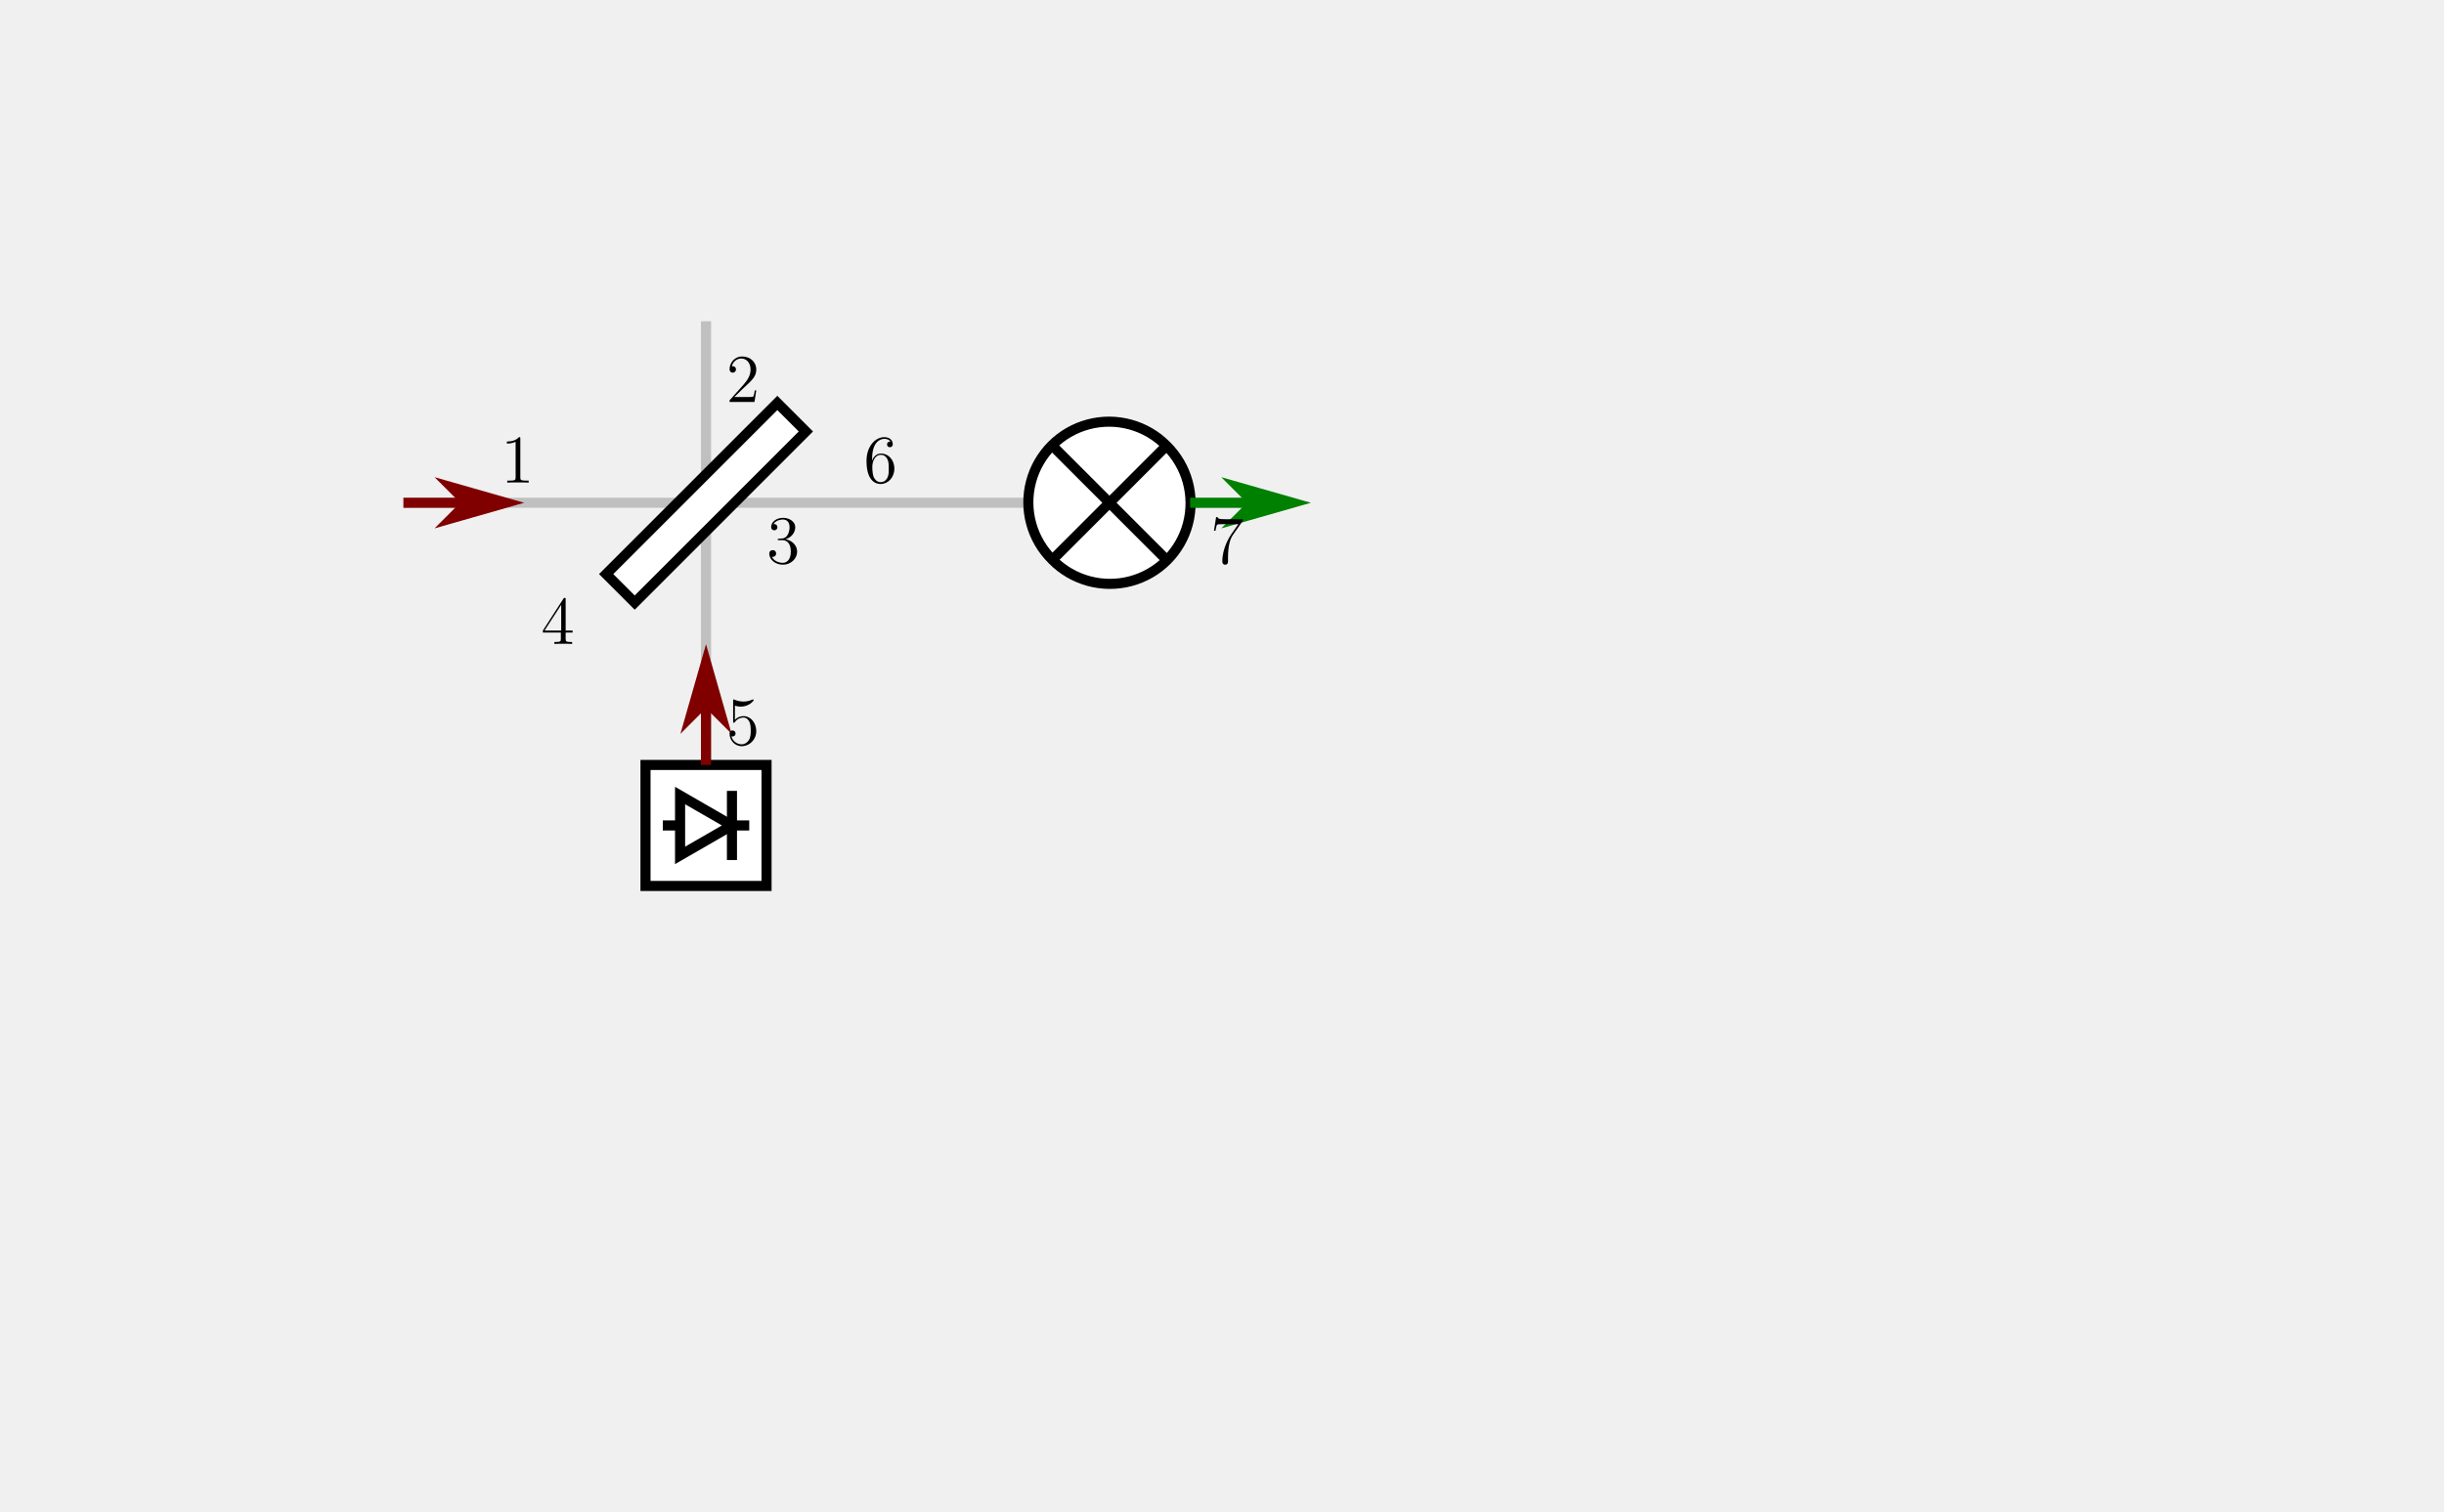
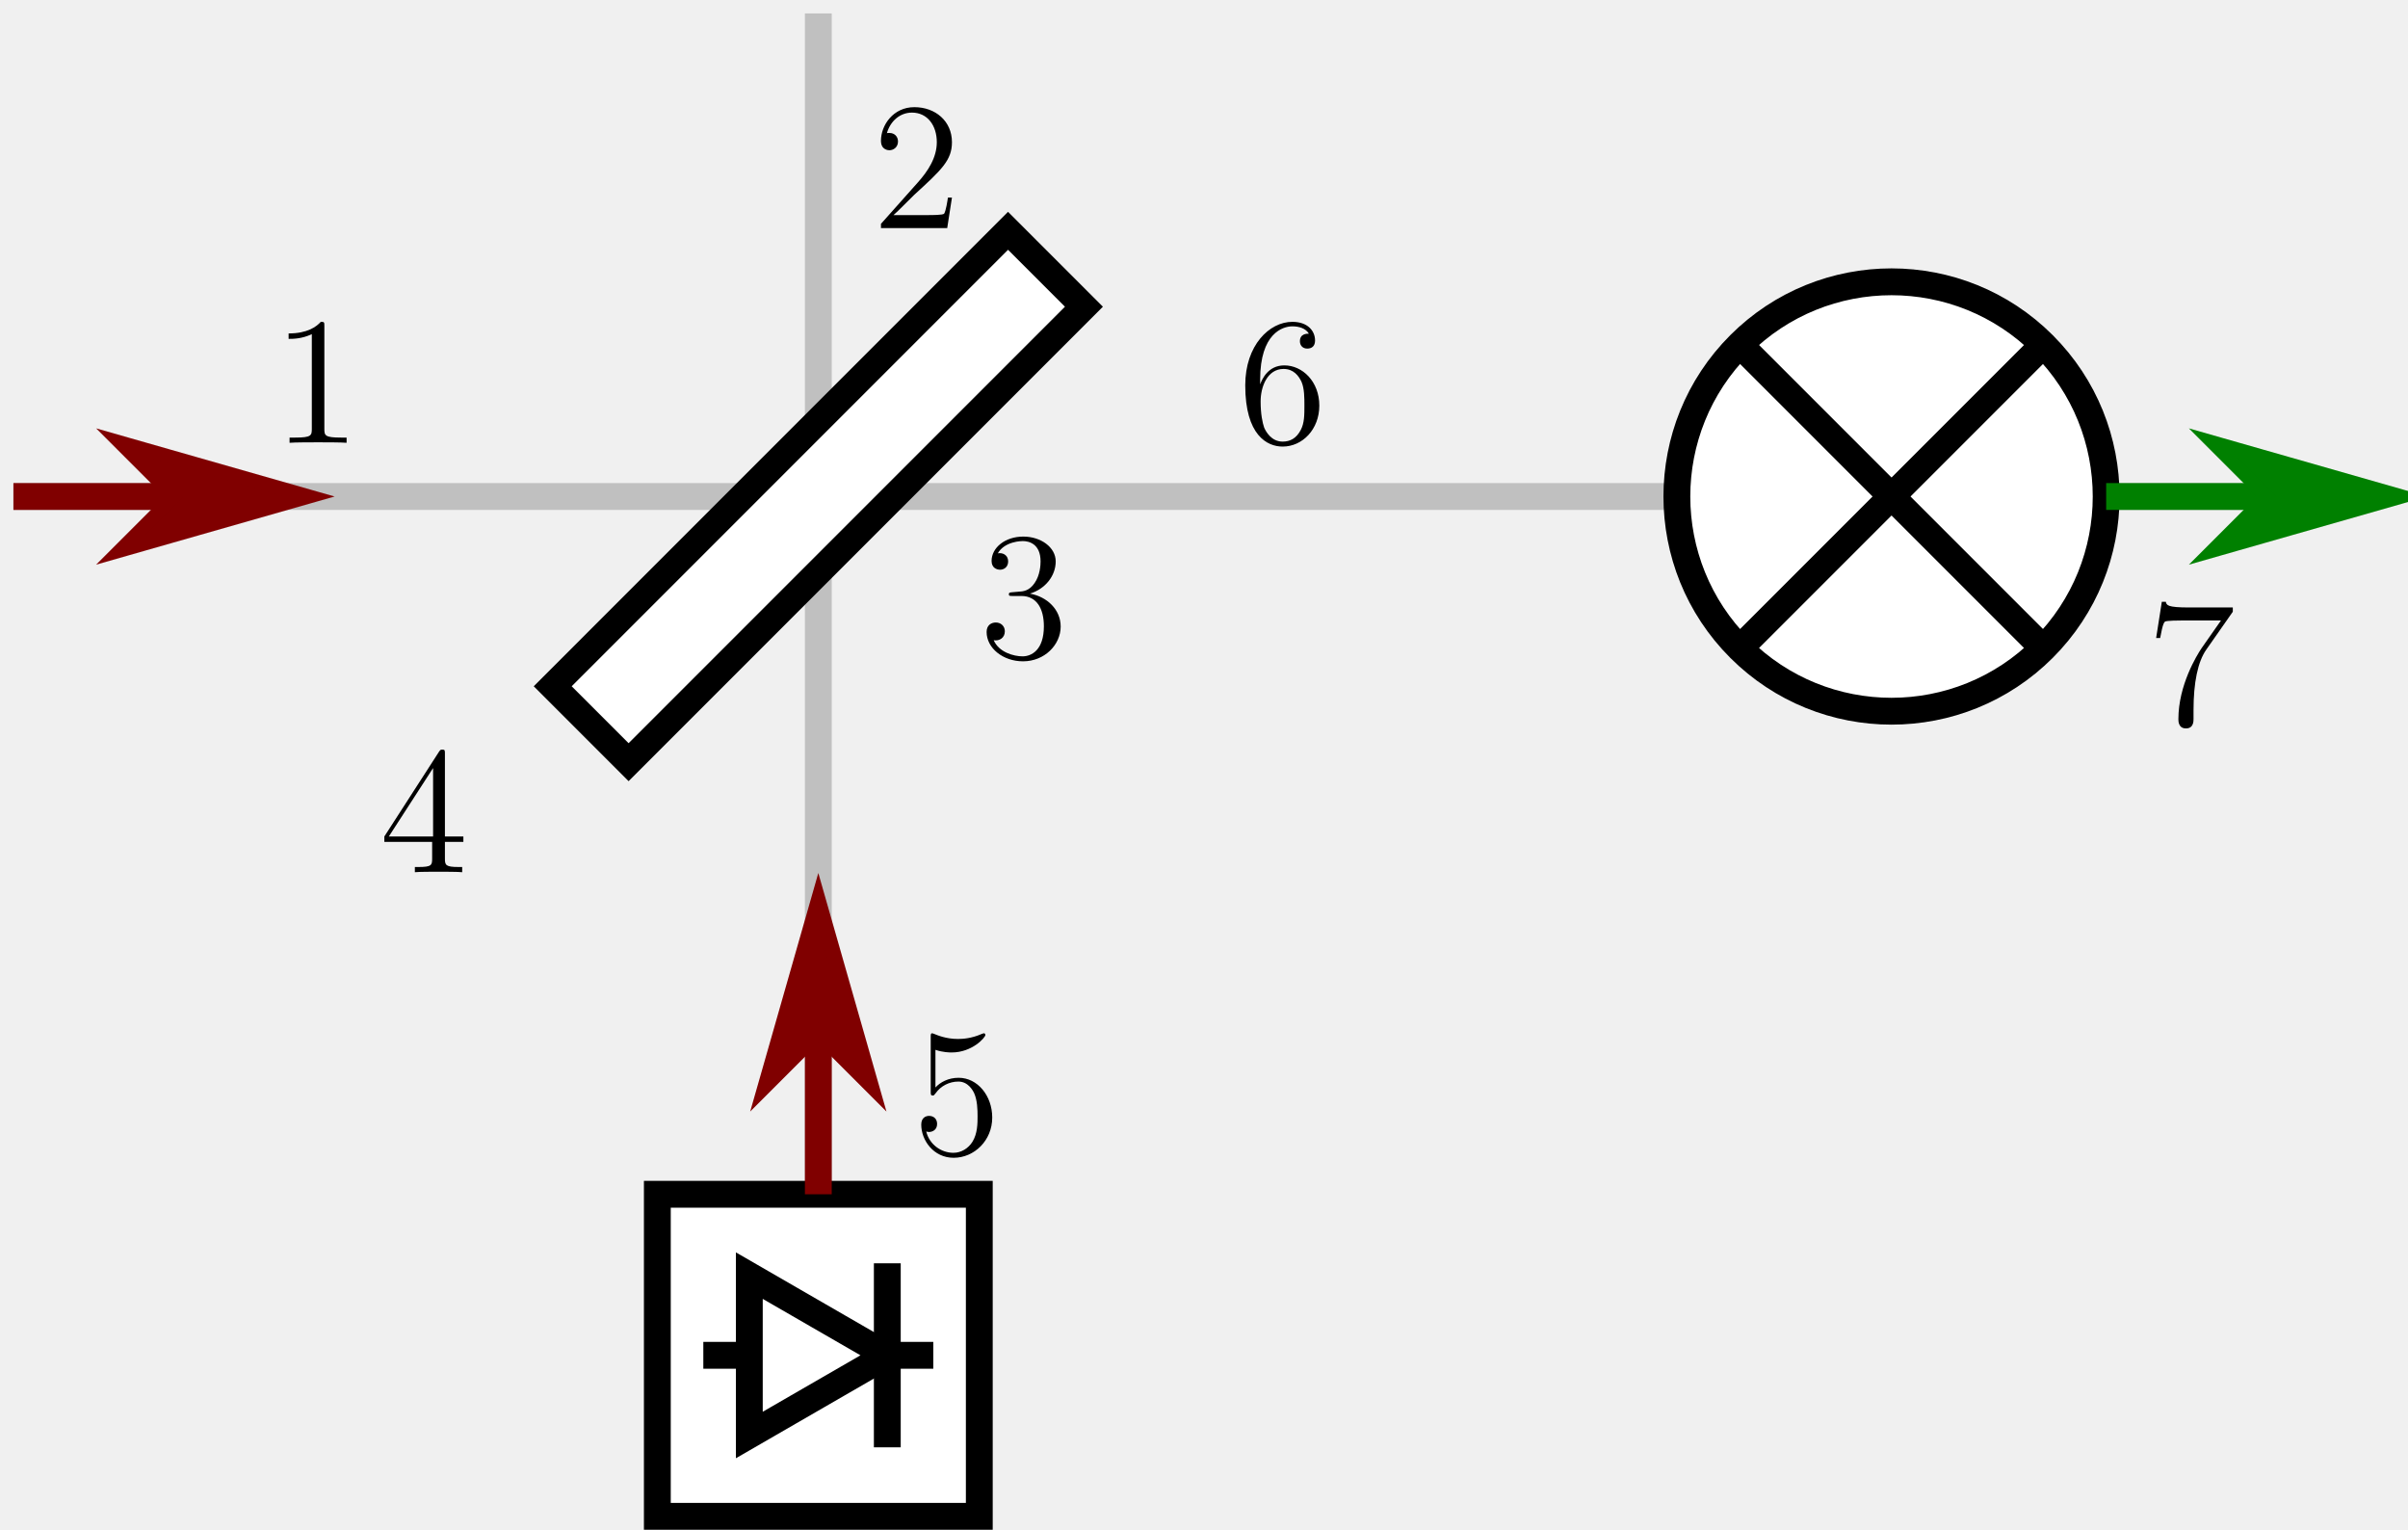
- <svg xmlns="http://www.w3.org/2000/svg" width="429.3" height="265.5" id="svg2993" version="1.1">
+ <svg xmlns="http://www.w3.org/2000/svg" width="159.006" height="100.984" id="svg2993" version="1.1">
  <defs id="defs2995">
-     <marker orient="auto" refY="0.0" refX="0.0" id="Arrow1Mstart" style="overflow:visible">
-       <path id="path3788" d="M 0.0,0.0 L 5.0,-5.0 L -12.5,0.0 L 5.0,5.0 L 0.0,0.0 z " style="fill-rule:evenodd;stroke:#000000;stroke-width:1.0pt;marker-start:none" transform="scale(0.4) translate(10,0)" />
+     <marker orient="auto" refY="0" refX="0" id="Arrow1Mstart" style="overflow:visible">
+       <path id="path3788" d="M 0,0 5,-5 -12.5,0 5,5 0,0 z" style="fill-rule:evenodd;stroke:#000000;stroke-width:1pt;marker-start:none" transform="matrix(0.4,0,0,0.4,4,0)" />
    </marker>
-     <marker orient="auto" refY="0.0" refX="0.0" id="Arrow1Mend" style="overflow:visible;">
-       <path id="path3791" d="M 0.0,0.0 L 5.0,-5.0 L -12.5,0.0 L 5.0,5.0 L 0.0,0.0 z " style="fill-rule:evenodd;stroke:#000000;stroke-width:1.0pt;marker-start:none;" transform="scale(0.4) rotate(180) translate(10,0)" />
+     <marker orient="auto" refY="0" refX="0" id="Arrow1Mend" style="overflow:visible">
+       <path id="path3791" d="M 0,0 5,-5 -12.5,0 5,5 0,0 z" style="fill-rule:evenodd;stroke:#000000;stroke-width:1pt;marker-start:none" transform="matrix(-0.4,0,0,-0.4,-4,0)" />
    </marker>
-     <marker orient="auto" refY="0.0" refX="0.0" id="Arrow1MendH" style="overflow:visible;">
-       <path id="path4098" d="M 0.0,0.0 L 5.0,-5.0 L -12.5,0.0 L 5.0,5.0 L 0.0,0.0 z " style="marker-start:none;stroke:#800000;stroke-width:1.0pt;fill:#800000;fill-rule:evenodd" transform="scale(0.4) rotate(180) translate(10,0)" />
+     <marker orient="auto" refY="0" refX="0" id="Arrow1MendH" style="overflow:visible">
+       <path id="path4098" d="M 0,0 5,-5 -12.5,0 5,5 0,0 z" style="fill:#800000;fill-rule:evenodd;stroke:#800000;stroke-width:1pt;marker-start:none" transform="matrix(-0.4,0,0,-0.4,-4,0)" />
    </marker>
-     <marker orient="auto" refY="0.0" refX="0.0" id="Arrow1MendE" style="overflow:visible;">
-       <path id="path4101" d="M 0.0,0.0 L 5.0,-5.0 L -12.5,0.0 L 5.0,5.0 L 0.0,0.0 z " style="marker-start:none;stroke:#800000;stroke-width:1.0pt;fill:#800000;fill-rule:evenodd" transform="scale(0.4) rotate(180) translate(10,0)" />
+     <marker orient="auto" refY="0" refX="0" id="Arrow1MendE" style="overflow:visible">
+       <path id="path4101" d="M 0,0 5,-5 -12.5,0 5,5 0,0 z" style="fill:#800000;fill-rule:evenodd;stroke:#800000;stroke-width:1pt;marker-start:none" transform="matrix(-0.4,0,0,-0.4,-4,0)" />
    </marker>
-     <marker orient="auto" refY="0.0" refX="0.0" id="Arrow1MendH8" style="overflow:visible;">
-       <path id="path5053" d="M 0.0,0.0 L 5.0,-5.0 L -12.5,0.0 L 5.0,5.0 L 0.0,0.0 z " style="fill-rule:evenodd;marker-start:none;stroke:#008000;stroke-width:1.0pt;fill:#008000" transform="scale(0.4) rotate(180) translate(10,0)" />
+     <marker orient="auto" refY="0" refX="0" id="Arrow1MendH8" style="overflow:visible">
+       <path id="path5053" d="M 0,0 5,-5 -12.5,0 5,5 0,0 z" style="fill:#008000;fill-rule:evenodd;stroke:#008000;stroke-width:1pt;marker-start:none" transform="matrix(-0.4,0,0,-0.4,-4,0)" />
    </marker>
  </defs>
-   <g id="layer2" style="display:none" transform="translate(0,88.335)">
+   <g id="layer2" style="display:none" transform="translate(-69.98031,32.77595)">
    <rect style="fill:#ffffff;fill-opacity:1;stroke:none;display:inline" id="Background" width="429.3" height="265.5" x="0" y="-88.335">
      </rect>
  </g>
-   <g id="layer3" style="display:none" transform="translate(0,88.335)">
+   <g id="layer3" style="display:none" transform="translate(-69.98031,32.77595)">
    <text xml:space="preserve" style="font-size:12px;font-style:normal;font-variant:normal;font-weight:normal;font-stretch:normal;text-align:center;line-height:125%;letter-spacing:0px;word-spacing:0px;text-anchor:middle;fill:#000000;fill-opacity:1;stroke:none;display:inline;font-family:LMRoman12;-inkscape-font-specification:LMRoman12" x="230.315" y="35.433" id="text4575">
      <tspan id="tspan4577" x="230.315" y="35.433">There is a white background on its own layer.</tspan>
      <tspan x="230.315" y="50.433" id="tspan4579">Shift+Ctrl+L to see the list of layers.</tspan>
      <tspan x="230.315" y="65.433" id="tspan4581">Do not forget to resize the background before saving as eps+latex.</tspan>
      <tspan x="230.315" y="80.433" id="tspan4583">Also, hide this text :D.</tspan>
    </text>
  </g>
-   <g id="layer1" transform="translate(0,-786.862)" style="display:inline">
+   <g id="layer1" transform="translate(-69.98031,-842.4211)" style="display:inline">
    <path style="color:#000000;fill:none;stroke:#c0c0c0;stroke-width:1.772;stroke-linecap:butt;stroke-linejoin:miter;stroke-miterlimit:4;stroke-opacity:1;stroke-dasharray:none;stroke-dashoffset:0;marker:none;visibility:visible;display:inline;overflow:visible;enable-background:accumulate" d="m 70.866,875.197 148.819,0" id="path3850" />
    <path style="color:#000000;fill:none;stroke:#c0c0c0;stroke-width:1.772;stroke-linecap:butt;stroke-linejoin:miter;stroke-miterlimit:4;stroke-opacity:1;stroke-dasharray:none;stroke-dashoffset:0;marker:none;visibility:visible;display:inline;overflow:visible;enable-background:accumulate" d="m 124.016,921.26 0,-77.953" id="path3852" />
    <rect style="fill:#ffffff;fill-opacity:1;stroke:#000000;stroke-width:1.772;stroke-linecap:butt;stroke-linejoin:miter;stroke-miterlimit:4;stroke-opacity:1;stroke-dasharray:none;stroke-dashoffset:0" id="rect3804" width="7.087" height="42.52" x="-710.093" y="509.905" transform="matrix(-0.7071068,-0.7071068,-0.7071068,0.7071068,0,0)" />
    <g id="g3845" transform="matrix(0.5656852,-0.5656852,0.5656852,0.5656852,-410.4457,490.3526)" style="fill:#ffffff;fill-opacity:1">
-       <path transform="translate(0,786.862)" d="m 212.598,88.335 a 17.717,17.717 0 1 1 -35.433,0 17.717,17.717 0 1 1 35.433,0 z" id="path3806" style="fill:#ffffff;fill-opacity:1;stroke:#000000;stroke-width:2.215;stroke-linecap:butt;stroke-linejoin:miter;stroke-miterlimit:4;stroke-opacity:1;stroke-dasharray:none;stroke-dashoffset:0" />
+       <path transform="translate(0,786.862)" d="m 212.598,88.335 c 0,9.785 -7.932,17.717 -17.717,17.717 -9.785,0 -17.717,-7.932 -17.717,-17.717 0,-9.785 7.932,-17.717 17.717,-17.717 9.785,0 17.717,7.932 17.717,17.717 z" id="path3806" style="fill:#ffffff;fill-opacity:1;stroke:#000000;stroke-width:2.215;stroke-linecap:butt;stroke-linejoin:miter;stroke-miterlimit:4;stroke-opacity:1;stroke-dasharray:none;stroke-dashoffset:0" />
      <path transform="translate(0,786.862)" id="path3841" d="m 194.882,70.618 0,35.433" style="color:#000000;fill:#ffffff;fill-opacity:1;stroke:#000000;stroke-width:2.215;stroke-linecap:butt;stroke-linejoin:miter;stroke-miterlimit:4;stroke-opacity:1;stroke-dasharray:none;stroke-dashoffset:0;marker:none;visibility:visible;display:inline;overflow:visible;enable-background:accumulate" />
      <path transform="translate(0,786.862)" id="path3843" d="m 177.165,88.335 35.433,0" style="color:#000000;fill:#ffffff;fill-opacity:1;stroke:#000000;stroke-width:2.215;stroke-linecap:butt;stroke-linejoin:miter;stroke-miterlimit:4;stroke-opacity:1;stroke-dasharray:none;stroke-dashoffset:0;marker:none;visibility:visible;display:inline;overflow:visible;enable-background:accumulate" />
    </g>
    <g id="g3860" transform="matrix(0.857143,0,0,0.8571424,16.19796,120.979)">
      <rect y="933.661" x="113.386" height="24.803" width="24.803" id="rect3820" style="fill:#ffffff;fill-opacity:1;stroke:#000000;stroke-width:2.067;stroke-linecap:butt;stroke-linejoin:miter;stroke-miterlimit:4;stroke-opacity:1;stroke-dasharray:none;stroke-dashoffset:0" />
      <g transform="translate(10.62992,7.086612)" id="g3827" style="fill:#ffffff;fill-opacity:1">
        <path style="color:#000000;fill:#ffffff;fill-opacity:1;stroke:#000000;stroke-width:2.067;stroke-linecap:butt;stroke-linejoin:miter;stroke-miterlimit:4;stroke-opacity:1;stroke-dasharray:none;stroke-dashoffset:0;marker:none;visibility:visible;display:inline;overflow:visible;enable-background:accumulate" d="m 120.472,931.89 0,14.173" id="path3810" />
        <path style="fill:#ffffff;fill-opacity:1;stroke:#000000;stroke-width:2.067;stroke-linecap:butt;stroke-linejoin:miter;stroke-miterlimit:4;stroke-opacity:1;stroke-dasharray:none;stroke-dashoffset:0" id="path3814" d="m 120.472,152.114 -5.315,3.069 -5.315,3.069 0,-6.137 0,-6.137 5.315,3.069 z" transform="translate(0,786.862)" />
        <path style="color:#000000;fill:#ffffff;fill-opacity:1;stroke:#000000;stroke-width:2.067;stroke-linecap:butt;stroke-linejoin:miter;stroke-miterlimit:4;stroke-opacity:1;stroke-dasharray:none;stroke-dashoffset:0;marker:none;visibility:visible;display:inline;overflow:visible;enable-background:accumulate" d="m 120.472,152.114 3.543,0" id="path3816" transform="translate(0,786.862)" />
        <path style="color:#000000;fill:#ffffff;fill-opacity:1;stroke:#000000;stroke-width:2.067;stroke-linecap:butt;stroke-linejoin:miter;stroke-miterlimit:4;stroke-opacity:1;stroke-dasharray:none;stroke-dashoffset:0;marker:none;visibility:visible;display:inline;overflow:visible;enable-background:accumulate" d="m 106.299,152.114 3.543,0" id="path3818" transform="translate(0,786.862)" />
      </g>
    </g>
  </g>
-   <g style="display:inline" id="layer5">
+   <g style="display:inline" id="layer5" transform="translate(-69.98031,-55.55905)">
+     <path style="color:#000000;fill:none;stroke:#008000;stroke-width:1.772;stroke-linecap:butt;stroke-linejoin:miter;stroke-miterlimit:4;stroke-opacity:1;stroke-dasharray:none;stroke-dashoffset:0;marker:none;marker-end:url(#Arrow1MendH8);visibility:visible;display:inline;overflow:visible;enable-background:accumulate" d="m 209.055,88.335 17.717,0" id="path5038" />
    <path style="color:#000000;fill:none;stroke:#800000;stroke-width:1.772;stroke-linecap:butt;stroke-linejoin:miter;stroke-miterlimit:4;stroke-opacity:1;stroke-dasharray:none;stroke-dashoffset:0;marker:none;marker-end:url(#Arrow1MendE);visibility:visible;display:inline;overflow:visible;enable-background:accumulate" d="m 124.016,134.398 0,-17.717" id="path3903" />
    <path id="path4089" d="m 70.866,88.335 17.717,0" style="color:#000000;fill:none;stroke:#800000;stroke-width:1.772;stroke-linecap:butt;stroke-linejoin:miter;stroke-miterlimit:4;stroke-opacity:1;stroke-dasharray:none;stroke-dashoffset:0;marker:none;marker-end:url(#Arrow1MendH);visibility:visible;display:inline;overflow:visible;enable-background:accumulate" />
-     <path style="color:#000000;fill:none;stroke:#008000;stroke-width:1.772;stroke-linecap:butt;stroke-linejoin:miter;stroke-miterlimit:4;stroke-opacity:1;stroke-dasharray:none;stroke-dashoffset:0;marker:none;marker-end:url(#Arrow1MendH8);visibility:visible;display:inline;overflow:visible;enable-background:accumulate" d="m 209.055,88.335 17.717,0" id="path5038" />
+     <text xml:space="preserve" style="font-size:12px;font-style:normal;font-variant:normal;font-weight:normal;font-stretch:normal;text-align:start;line-height:125%;letter-spacing:0px;word-spacing:0px;writing-mode:lr-tb;text-anchor:start;fill:#000000;fill-opacity:1;stroke:none;font-family:LMRoman12;-inkscape-font-specification:LMRoman12" x="232.972" y="92.764" id="text3088">
+       <tspan id="tspan3090" x="232.972" y="92.764">to detector</tspan>
+     </text>
  </g>
-   <g style="display:none" id="layer4">
+   <g style="display:none" id="layer4" transform="translate(-69.98031,-55.55905)">
    <path id="path4831" d="M 88.583,832.677 121.18,872.714" style="color:#000000;fill:none;stroke:#404040;stroke-width:0.886;stroke-linecap:butt;stroke-linejoin:miter;stroke-miterlimit:4;stroke-opacity:1;stroke-dasharray:none;stroke-dashoffset:0;marker:none;visibility:visible;display:inline;overflow:visible;enable-background:accumulate" transform="translate(0,-786.862)" />
    <path style="color:#000000;fill:none;stroke:#404040;stroke-width:0.886;stroke-linecap:butt;stroke-linejoin:miter;stroke-miterlimit:4;stroke-opacity:1;stroke-dasharray:none;stroke-dashoffset:0;marker:none;visibility:visible;display:inline;overflow:visible;enable-background:accumulate" d="m 209.055,836.22 -9.755,25.303" id="path4829" transform="translate(0,-786.862)" />
    <path id="path4183" d="m 166.535,942.519 -31.89,-7.087" style="color:#000000;fill:none;stroke:#404040;stroke-width:0.886;stroke-linecap:butt;stroke-linejoin:miter;stroke-miterlimit:4;stroke-opacity:1;stroke-dasharray:none;stroke-dashoffset:0;marker:none;visibility:visible;display:inline;overflow:visible;enable-background:accumulate" transform="translate(0,-786.862)" />
    <text xml:space="preserve" style="font-size:12px;font-style:normal;font-variant:normal;font-weight:normal;font-stretch:normal;text-align:start;line-height:125%;letter-spacing:0px;word-spacing:0px;writing-mode:lr-tb;text-anchor:start;fill:#000000;fill-opacity:1;stroke:none;display:inline;font-family:LMRoman12;-inkscape-font-specification:LMRoman12" x="209.718" y="832.677" id="text3887" transform="translate(0,-786.862)">
      <tspan id="tspan3889" x="209.718" y="832.677">3: mixer</tspan>
    </text>
    <text xml:space="preserve" style="font-size:12px;font-style:normal;font-variant:normal;font-weight:normal;font-stretch:normal;text-align:start;line-height:125%;letter-spacing:0px;word-spacing:0px;writing-mode:lr-tb;text-anchor:start;fill:#000000;fill-opacity:1;stroke:none;display:inline;font-family:LMRoman12;-inkscape-font-specification:LMRoman12" x="170.079" y="946.063" id="text3891" transform="translate(0,-786.862)">
      <tspan id="tspan4877" x="170.079" y="946.063">2: local oscillator</tspan>
    </text>
    <text xml:space="preserve" style="font-size:12px;font-style:normal;font-variant:normal;font-weight:normal;font-stretch:normal;text-align:center;line-height:125%;letter-spacing:0px;word-spacing:0px;writing-mode:lr-tb;text-anchor:middle;fill:#000000;fill-opacity:1;stroke:none;display:inline;font-family:LMRoman12;-inkscape-font-specification:LMRoman12" x="88.583" y="829.134" id="text3895" transform="translate(0,-786.862)">
      <tspan x="88.583" y="829.134" id="tspan3899">1: beam splitter</tspan>
    </text>
  </g>
-   <g style="display:none" id="layer6">
+   <g style="display:none" id="layer6" transform="translate(-69.98031,-55.55905)">
    <text id="text4849" y="84.791" x="113.386" style="font-size:12px;font-style:normal;font-variant:normal;font-weight:normal;font-stretch:normal;text-align:end;line-height:125%;letter-spacing:0px;word-spacing:0px;writing-mode:lr-tb;text-anchor:end;fill:#000000;fill-opacity:1;stroke:none;font-family:LMRoman12;-inkscape-font-specification:LMRoman12" xml:space="preserve">
      <tspan y="84.791" x="113.386" id="tspan4851">1</tspan>
    </text>
    <text id="text4853" y="70.618" x="127.559" style="font-size:12px;font-style:normal;font-variant:normal;font-weight:normal;font-stretch:normal;text-align:start;line-height:125%;letter-spacing:0px;word-spacing:0px;writing-mode:lr-tb;text-anchor:start;fill:#000000;fill-opacity:1;stroke:none;font-family:LMRoman12;-inkscape-font-specification:LMRoman12" xml:space="preserve">
      <tspan y="70.618" x="127.559" id="tspan4855">2</tspan>
    </text>
    <text id="text4857" y="98.965" x="134.646" style="font-size:12px;font-style:normal;font-variant:normal;font-weight:normal;font-stretch:normal;text-align:start;line-height:125%;letter-spacing:0px;word-spacing:0px;writing-mode:lr-tb;text-anchor:start;fill:#000000;fill-opacity:1;stroke:none;font-family:LMRoman12;-inkscape-font-specification:LMRoman12" xml:space="preserve">
      <tspan y="98.965" x="134.646" id="tspan4859">3</tspan>
    </text>
    <text id="text4861" y="113.138" x="120.472" style="font-size:12px;font-style:normal;font-variant:normal;font-weight:normal;font-stretch:normal;text-align:end;line-height:125%;letter-spacing:0px;word-spacing:0px;writing-mode:lr-tb;text-anchor:end;fill:#000000;fill-opacity:1;stroke:none;font-family:LMRoman12;-inkscape-font-specification:LMRoman12" xml:space="preserve">
      <tspan y="113.138" x="120.472" id="tspan4863">4</tspan>
    </text>
    <text id="text4865" y="130.854" x="127.559" style="font-size:12px;font-style:normal;font-variant:normal;font-weight:normal;font-stretch:normal;text-align:start;line-height:125%;letter-spacing:0px;word-spacing:0px;writing-mode:lr-tb;text-anchor:start;fill:#000000;fill-opacity:1;stroke:none;font-family:LMRoman12;-inkscape-font-specification:LMRoman12" xml:space="preserve">
      <tspan y="130.854" x="127.559" id="tspan4867">1</tspan>
    </text>
    <text id="text4869" y="84.791" x="177.165" style="font-size:12px;font-style:normal;font-variant:normal;font-weight:normal;font-stretch:normal;text-align:end;line-height:125%;letter-spacing:0px;word-spacing:0px;writing-mode:lr-tb;text-anchor:end;fill:#000000;fill-opacity:1;stroke:none;font-family:LMRoman12;-inkscape-font-specification:LMRoman12" xml:space="preserve">
      <tspan y="84.791" x="177.165" id="tspan4871">1</tspan>
    </text>
    <text id="text4873" y="98.965" x="212.598" style="font-size:12px;font-style:normal;font-variant:normal;font-weight:normal;font-stretch:normal;text-align:start;line-height:125%;letter-spacing:0px;word-spacing:0px;writing-mode:lr-tb;text-anchor:start;fill:#000000;fill-opacity:1;stroke:none;font-family:LMRoman12;-inkscape-font-specification:LMRoman12" xml:space="preserve">
      <tspan y="98.965" x="212.598" id="tspan4875">2</tspan>
    </text>
  </g>
-   <g style="display:inline" id="layer7">
+   <g style="display:inline" id="layer7" transform="translate(-69.98031,-55.55905)">
    <text xml:space="preserve" style="font-size:12px;font-style:normal;font-variant:normal;font-weight:normal;font-stretch:normal;text-align:end;line-height:125%;letter-spacing:0px;word-spacing:0px;writing-mode:lr-tb;text-anchor:end;fill:#000000;fill-opacity:1;stroke:none;display:inline;font-family:LMRoman12;-inkscape-font-specification:LMRoman12" x="113.386" y="84.791" id="text4882">
      <tspan id="tspan4884" x="113.386" y="84.791">1</tspan>
    </text>
    <text xml:space="preserve" style="font-size:12px;font-style:normal;font-variant:normal;font-weight:normal;font-stretch:normal;text-align:start;line-height:125%;letter-spacing:0px;word-spacing:0px;writing-mode:lr-tb;text-anchor:start;fill:#000000;fill-opacity:1;stroke:none;display:inline;font-family:LMRoman12;-inkscape-font-specification:LMRoman12" x="127.559" y="70.618" id="text4886">
      <tspan id="tspan4888" x="127.559" y="70.618">2</tspan>
    </text>
    <text xml:space="preserve" style="font-size:12px;font-style:normal;font-variant:normal;font-weight:normal;font-stretch:normal;text-align:start;line-height:125%;letter-spacing:0px;word-spacing:0px;writing-mode:lr-tb;text-anchor:start;fill:#000000;fill-opacity:1;stroke:none;display:inline;font-family:LMRoman12;-inkscape-font-specification:LMRoman12" x="134.646" y="98.965" id="text4890">
      <tspan id="tspan4892" x="134.646" y="98.965">3</tspan>
    </text>
    <text xml:space="preserve" style="font-size:12px;font-style:normal;font-variant:normal;font-weight:normal;font-stretch:normal;text-align:end;line-height:125%;letter-spacing:0px;word-spacing:0px;writing-mode:lr-tb;text-anchor:end;fill:#000000;fill-opacity:1;stroke:none;display:inline;font-family:LMRoman12;-inkscape-font-specification:LMRoman12" x="120.472" y="113.138" id="text4894">
      <tspan id="tspan4896" x="120.472" y="113.138">4</tspan>
    </text>
-     <text xml:space="preserve" style="font-size:12px;font-style:normal;font-variant:normal;font-weight:normal;font-stretch:normal;text-align:start;line-height:125%;letter-spacing:0px;word-spacing:0px;writing-mode:lr-tb;text-anchor:start;fill:#000000;fill-opacity:1;stroke:none;display:inline;font-family:LMRoman12;-inkscape-font-specification:LMRoman12" x="127.559" y="130.854" id="text4898">
-       <tspan id="tspan4900" x="127.559" y="130.854">5</tspan>
+     <text xml:space="preserve" style="font-size:12px;font-style:normal;font-variant:normal;font-weight:normal;font-stretch:normal;text-align:start;line-height:125%;letter-spacing:0px;word-spacing:0px;writing-mode:lr-tb;text-anchor:start;fill:#000000;fill-opacity:1;stroke:none;display:inline;font-family:LMRoman12;-inkscape-font-specification:LMRoman12" x="130.217" y="131.74" id="text4898">
+       <tspan id="tspan4900" x="130.217" y="131.74">5</tspan>
    </text>
    <text xml:space="preserve" style="font-size:12px;font-style:normal;font-variant:normal;font-weight:normal;font-stretch:normal;text-align:end;line-height:125%;letter-spacing:0px;word-spacing:0px;writing-mode:lr-tb;text-anchor:end;fill:#000000;fill-opacity:1;stroke:none;display:inline;font-family:LMRoman12;-inkscape-font-specification:LMRoman12" x="177.165" y="84.791" id="text4902">
      <tspan id="tspan4904" x="177.165" y="84.791">6</tspan>
    </text>
-     <text xml:space="preserve" style="font-size:12px;font-style:normal;font-variant:normal;font-weight:normal;font-stretch:normal;text-align:start;line-height:125%;letter-spacing:0px;word-spacing:0px;writing-mode:lr-tb;text-anchor:start;fill:#000000;fill-opacity:1;stroke:none;display:inline;font-family:LMRoman12;-inkscape-font-specification:LMRoman12" x="212.598" y="98.965" id="text4906">
-       <tspan id="tspan4908" x="212.598" y="98.965">7</tspan>
+     <text xml:space="preserve" style="font-size:12px;font-style:normal;font-variant:normal;font-weight:normal;font-stretch:normal;text-align:start;line-height:125%;letter-spacing:0px;word-spacing:0px;writing-mode:lr-tb;text-anchor:start;fill:#000000;fill-opacity:1;stroke:none;display:inline;font-family:LMRoman12;-inkscape-font-specification:LMRoman12" x="211.713" y="103.394" id="text4906">
+       <tspan id="tspan4908" x="211.713" y="103.394">7</tspan>
    </text>
  </g>
</svg>
